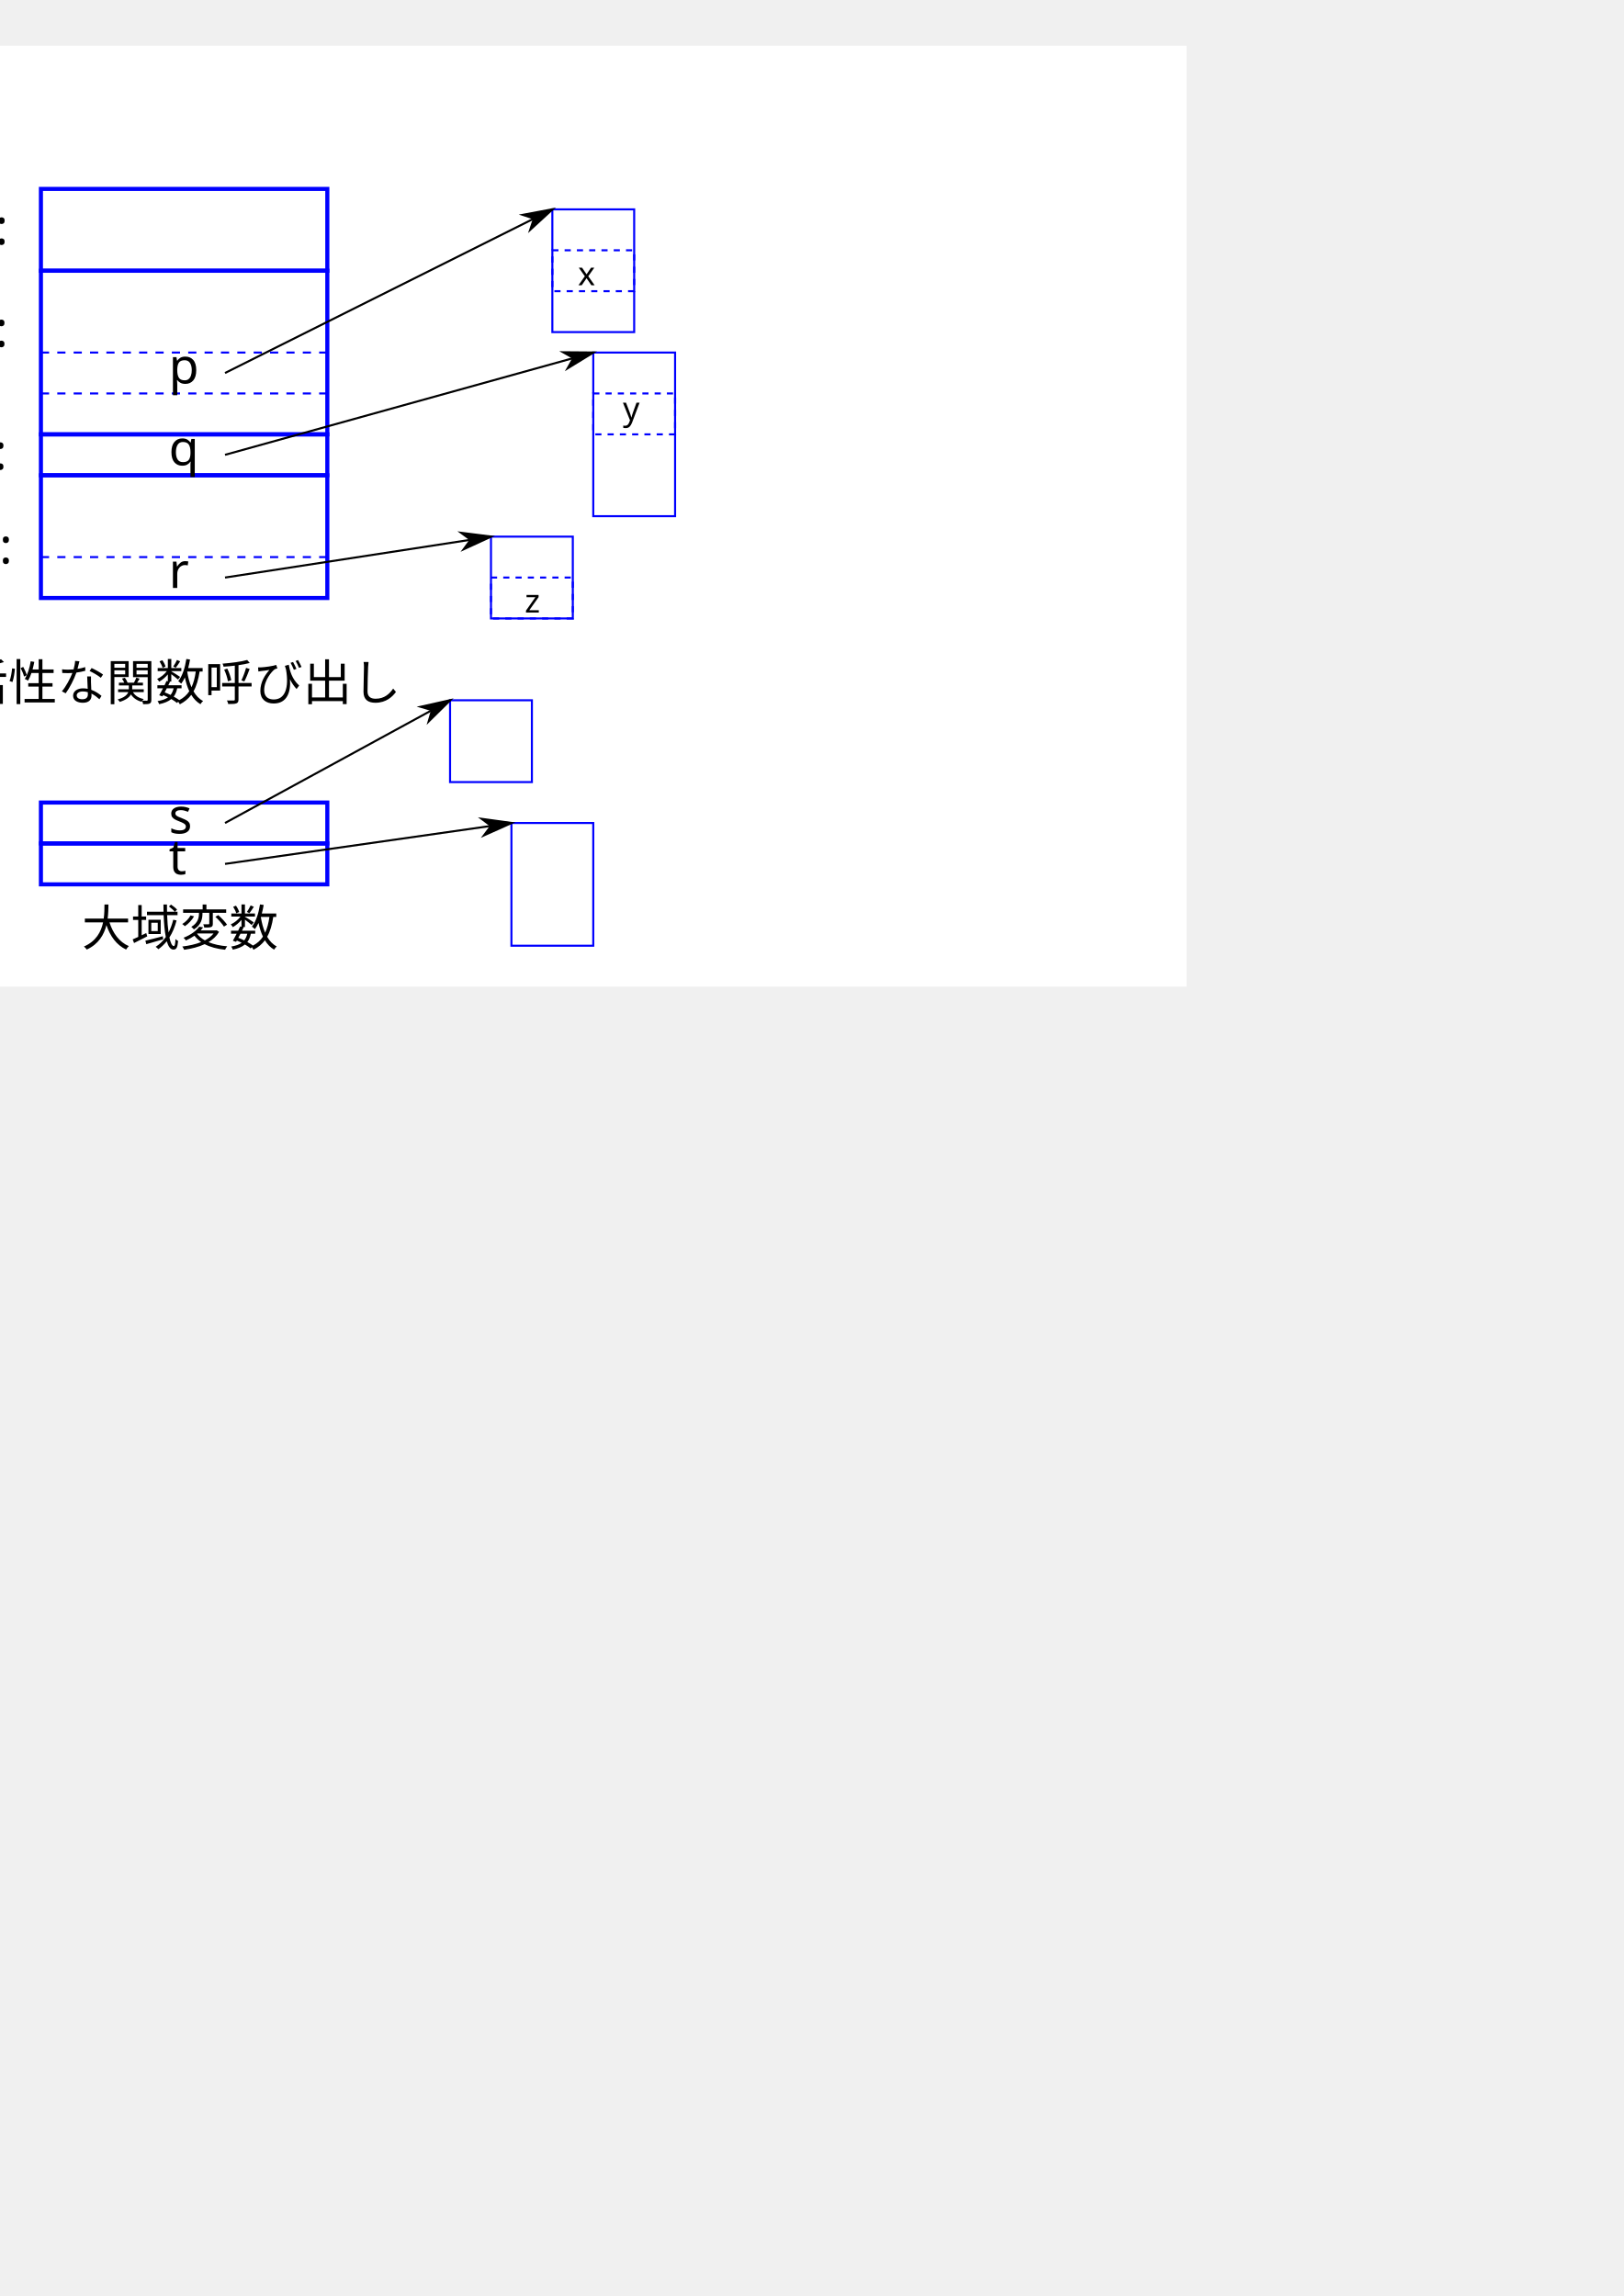
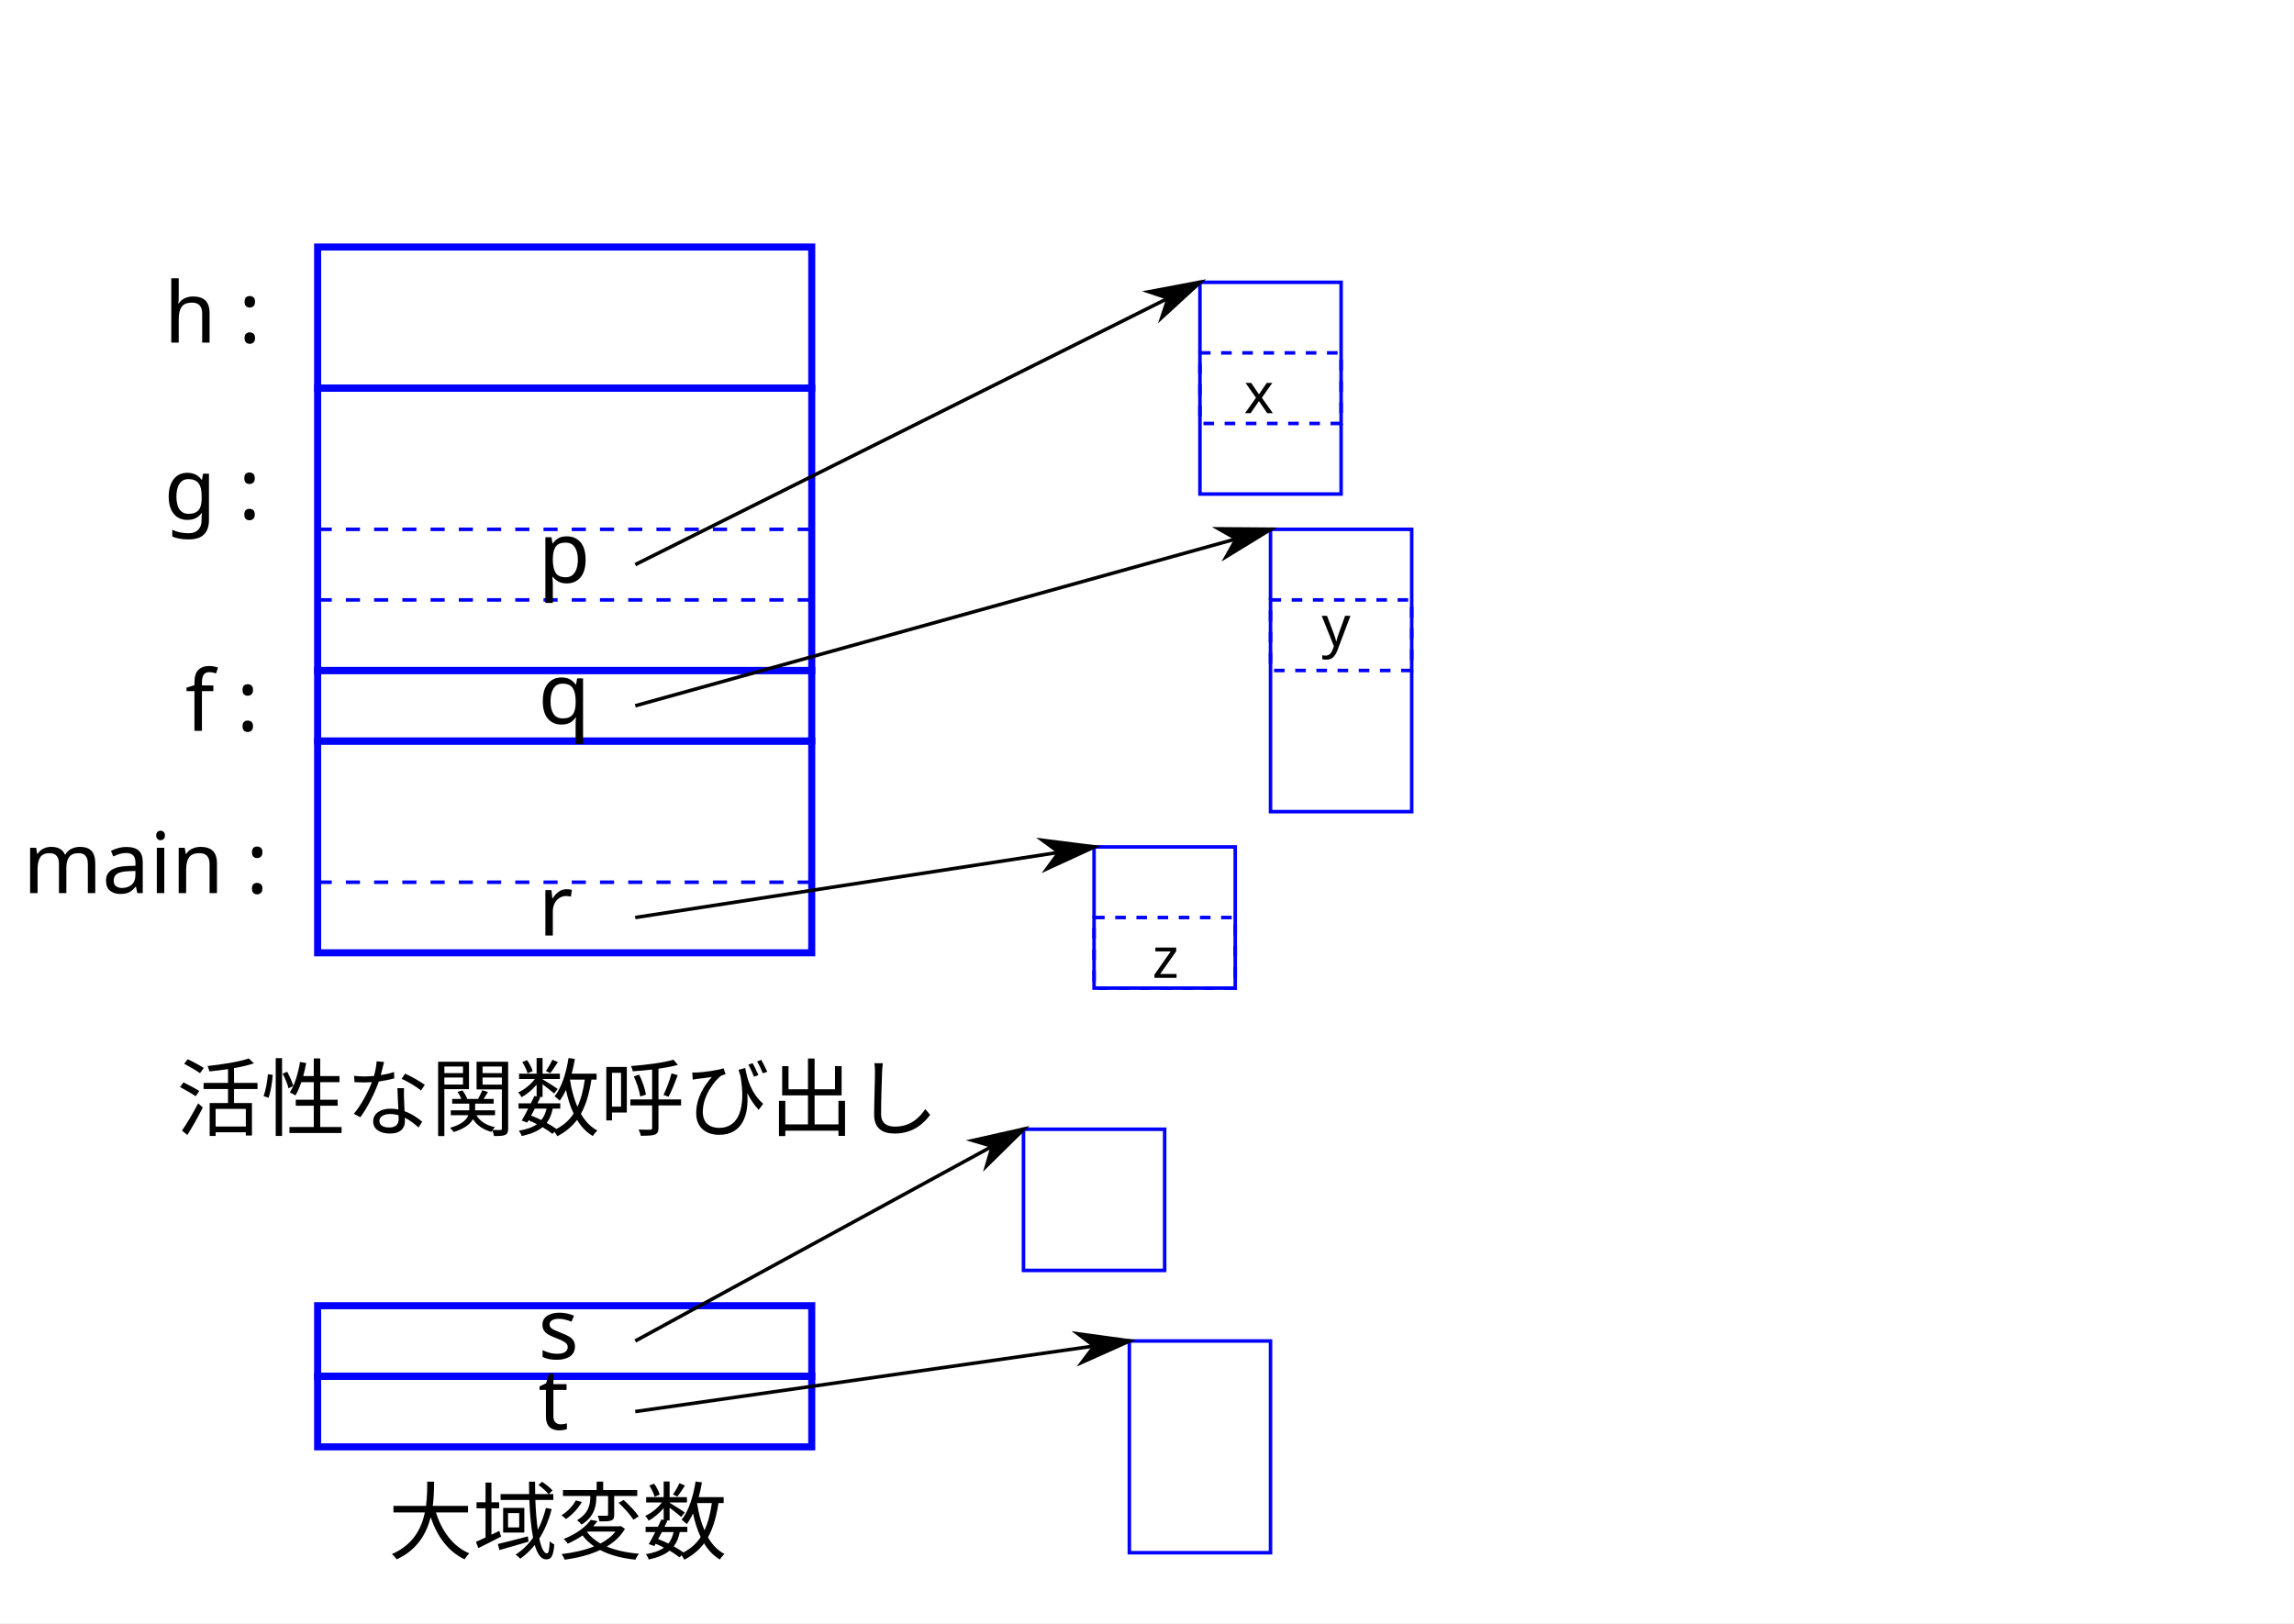
- <svg xmlns="http://www.w3.org/2000/svg" width="210mm" height="297mm" id="svg2" version="1.1">
+ <svg xmlns="http://www.w3.org/2000/svg" width="171.979mm" height="121.708mm" id="svg2" version="1.1">
  <defs id="defs4">
-     <marker orient="auto" refY="0.0" refX="0.0" id="Arrow1Lend" style="overflow:visible;">
-       <path id="path3769" d="M 0.0,0.0 L 5.0,-5.0 L -12.5,0.0 L 5.0,5.0 L 0.0,0.0 z " style="fill-rule:evenodd;stroke:#000000;stroke-width:1.0pt;" transform="scale(0.8) rotate(180) translate(12.5,0)" />
+     <marker orient="auto" refY="0" refX="0" id="Arrow1Lend" style="overflow:visible">
+       <path id="path3769" d="M 0,0 5,-5 -12.5,0 5,5 Z" style="fill-rule:evenodd;stroke:#000000;stroke-width:1pt" transform="matrix(-0.8,0,0,-0.8,-10,0)" />
    </marker>
  </defs>
-   <g id="layer1">
-     <rect style="fill:#ffffff;stroke:none;stroke-width:2;stroke-miterlimit:4;stroke-opacity:1;stroke-dasharray:none;stroke-dashoffset:0;fill-opacity:1" id="rect6529" width="650" height="460" x="-70" y="22.362" />
+   <g id="layer1" transform="translate(70,-22.36218)">
+     <rect style="fill:#ffffff;fill-opacity:1;stroke:none;stroke-width:2;stroke-miterlimit:4;stroke-dasharray:none;stroke-dashoffset:0;stroke-opacity:1" id="rect6529" width="650" height="460" x="-70" y="22.362" />
    <flowRoot xml:space="preserve" id="flowRoot3002" style="font-style:normal;font-weight:normal;line-height:0.01%;font-family:sans-serif;letter-spacing:0px;word-spacing:0px;fill:#000000;fill-opacity:1;stroke:none;stroke-width:1px;stroke-linecap:butt;stroke-linejoin:miter;stroke-opacity:1">
      <flowRegion id="flowRegion3004" style="font-family:sans-serif">
        <rect id="rect3006" width="145.462" height="49.497" x="121.218" y="43.22" />
      </flowRegion>
      <flowPara id="flowPara3008" style="font-size:40px;line-height:1.25;font-family:sans-serif"> </flowPara>
    </flowRoot>
    <flowRoot xml:space="preserve" id="flowRoot3010" style="font-style:normal;font-weight:normal;line-height:0.01%;font-family:sans-serif;letter-spacing:0px;word-spacing:0px;fill:#000000;fill-opacity:1;stroke:none;stroke-width:1px;stroke-linecap:butt;stroke-linejoin:miter;stroke-opacity:1">
      <flowRegion id="flowRegion3012" style="font-family:sans-serif">
        <rect id="rect3014" width="129.3" height="68.69" x="30.305" y="34.128" />
      </flowRegion>
      <flowPara id="flowPara3016" style="font-size:40px;line-height:1.25;font-family:sans-serif"> </flowPara>
    </flowRoot>
    <text xml:space="preserve" style="font-style:normal;font-weight:normal;line-height:0%;font-family:sans-serif;letter-spacing:0px;word-spacing:0px;fill:#000000;fill-opacity:1;stroke:none" x="-63.513" y="275.453" id="text3048">
      <tspan id="tspan3050" x="-63.513" y="275.453" style="font-size:24px;line-height:1.25;font-family:sans-serif">main :</tspan>
    </text>
    <text id="text3052" y="229.453" x="-17.513" style="font-style:normal;font-weight:normal;line-height:0%;font-family:sans-serif;letter-spacing:0px;word-spacing:0px;fill:#000000;fill-opacity:1;stroke:none" xml:space="preserve">
      <tspan style="font-size:24px;line-height:1.25;font-family:sans-serif" y="229.453" x="-17.513" id="tspan3054">f :</tspan>
    </text>
    <text xml:space="preserve" style="font-style:normal;font-weight:normal;line-height:0%;font-family:sans-serif;letter-spacing:0px;word-spacing:0px;fill:#000000;fill-opacity:1;stroke:none" x="-23.513" y="169.453" id="text3056">
      <tspan id="tspan3058" x="-23.513" y="169.453" style="font-size:24px;line-height:1.25;font-family:sans-serif">g :</tspan>
    </text>
    <text id="text3060" y="119.453" x="-23.513" style="font-style:normal;font-weight:normal;line-height:0%;font-family:sans-serif;letter-spacing:0px;word-spacing:0px;fill:#000000;fill-opacity:1;stroke:none" xml:space="preserve">
      <tspan style="font-size:24px;line-height:1.25;font-family:sans-serif" y="119.453" x="-23.513" id="tspan3062">h :</tspan>
    </text>
-     <rect style="fill:#ffffff;fill-opacity:1;stroke:#0000ff;stroke-width:1;stroke-miterlimit:4;stroke-opacity:1;stroke-dasharray:none;stroke-dashoffset:0" id="rect3080" width="40" height="80" x="290" y="172.362" />
+     <rect style="fill:#ffffff;fill-opacity:1;stroke:#0000ff;stroke-width:1;stroke-miterlimit:4;stroke-dasharray:none;stroke-dashoffset:0;stroke-opacity:1" id="rect3080" width="40" height="80" x="290" y="172.362" />
    <text id="text3084" y="139.453" x="282.487" style="font-style:normal;font-weight:normal;line-height:0%;font-family:sans-serif;letter-spacing:0px;word-spacing:0px;fill:#000000;fill-opacity:1;stroke:none" xml:space="preserve">
      <tspan style="font-size:16px;line-height:1.25;font-family:sans-serif" y="139.453" x="282.487" id="tspan3086">x</tspan>
    </text>
-     <rect style="fill:#ffffff;fill-opacity:1;stroke:#0000ff;stroke-width:1;stroke-miterlimit:4;stroke-opacity:1;stroke-dasharray:4,4;stroke-dashoffset:0" id="rect3098" width="140" height="20" x="20" y="172.362" />
+     <rect style="fill:#ffffff;fill-opacity:1;stroke:#0000ff;stroke-width:1;stroke-miterlimit:4;stroke-dasharray:4, 4;stroke-dashoffset:0;stroke-opacity:1" id="rect3098" width="140" height="20" x="20" y="172.362" />
    <text xml:space="preserve" style="font-style:normal;font-weight:normal;line-height:0%;font-family:sans-serif;letter-spacing:0px;word-spacing:0px;fill:#000000;fill-opacity:1;stroke:none" x="82.487" y="187.453" id="text3072">
      <tspan id="tspan3074" x="82.487" y="187.453" style="font-size:24px;line-height:1.25;font-family:sans-serif">p</tspan>
    </text>
-     <rect y="272.362" x="20" height="20" width="140" id="rect3874" style="fill:#ffffff;fill-opacity:1;stroke:#0000ff;stroke-width:1;stroke-miterlimit:4;stroke-opacity:1;stroke-dasharray:4, 4;stroke-dashoffset:0" />
+     <rect y="272.362" x="20" height="20" width="140" id="rect3874" style="fill:#ffffff;fill-opacity:1;stroke:#0000ff;stroke-width:1;stroke-miterlimit:4;stroke-dasharray:4, 4;stroke-dashoffset:0;stroke-opacity:1" />
    <text xml:space="preserve" style="font-style:normal;font-weight:normal;line-height:0%;font-family:sans-serif;letter-spacing:0px;word-spacing:0px;fill:#000000;fill-opacity:1;stroke:none" x="82.487" y="287.453" id="text3064">
      <tspan id="tspan3066" x="82.487" y="287.453" style="font-size:24px;line-height:1.25;font-family:sans-serif">r</tspan>
    </text>
-     <rect style="fill:none;fill-opacity:1;stroke:#0000ff;stroke-width:2;stroke-miterlimit:4;stroke-opacity:1;stroke-dasharray:none;stroke-dashoffset:0" id="rect3046" width="140" height="60" x="20" y="232.362" />
-     <rect style="fill:none;fill-opacity:1;stroke:#0000ff;stroke-width:2;stroke-miterlimit:4;stroke-opacity:1;stroke-dasharray:none;stroke-dashoffset:0" id="rect3042" width="140" height="80" x="20" y="132.362" />
-     <rect style="fill:none;fill-opacity:1;stroke:#0000ff;stroke-width:2;stroke-miterlimit:4;stroke-opacity:1;stroke-dasharray:none;stroke-dashoffset:0" id="rect3044" width="140" height="20" x="20" y="212.362" />
+     <rect style="fill:none;fill-opacity:1;stroke:#0000ff;stroke-width:2;stroke-miterlimit:4;stroke-dasharray:none;stroke-dashoffset:0;stroke-opacity:1" id="rect3046" width="140" height="60" x="20" y="232.362" />
+     <rect style="fill:none;fill-opacity:1;stroke:#0000ff;stroke-width:2;stroke-miterlimit:4;stroke-dasharray:none;stroke-dashoffset:0;stroke-opacity:1" id="rect3042" width="140" height="80" x="20" y="132.362" />
+     <rect style="fill:none;fill-opacity:1;stroke:#0000ff;stroke-width:2;stroke-miterlimit:4;stroke-dasharray:none;stroke-dashoffset:0;stroke-opacity:1" id="rect3044" width="140" height="20" x="20" y="212.362" />
    <text id="text3068" y="227.453" x="82.487" style="font-style:normal;font-weight:normal;line-height:0%;font-family:sans-serif;letter-spacing:0px;word-spacing:0px;fill:#000000;fill-opacity:1;stroke:none" xml:space="preserve">
      <tspan style="font-size:24px;line-height:1.25;font-family:sans-serif" y="227.453" x="82.487" id="tspan3070">q</tspan>
    </text>
-     <rect style="fill:none;fill-opacity:1;stroke:#0000ff;stroke-width:2;stroke-miterlimit:4;stroke-opacity:1;stroke-dasharray:none;stroke-dashoffset:0" id="rect3040" width="140" height="40" x="20" y="92.362" />
-     <rect style="fill:none;stroke:#0000ff;stroke-width:1;stroke-miterlimit:4;stroke-opacity:1;stroke-dasharray:3, 3;stroke-dashoffset:0" id="rect3876" width="40" height="20" x="270" y="122.362" />
-     <rect style="fill:none;fill-opacity:1;stroke:#0000ff;stroke-width:1;stroke-miterlimit:4;stroke-opacity:1;stroke-dasharray:none;stroke-dashoffset:0" id="rect3076" width="40" height="60" x="270" y="102.362" />
-     <rect y="192.362" x="290" height="20" width="40" id="rect3878" style="fill:none;stroke:#0000ff;stroke-width:1;stroke-miterlimit:4;stroke-opacity:1;stroke-dasharray:3, 3;stroke-dashoffset:0" />
+     <rect style="fill:none;fill-opacity:1;stroke:#0000ff;stroke-width:2;stroke-miterlimit:4;stroke-dasharray:none;stroke-dashoffset:0;stroke-opacity:1" id="rect3040" width="140" height="40" x="20" y="92.362" />
+     <rect style="fill:none;stroke:#0000ff;stroke-width:1;stroke-miterlimit:4;stroke-dasharray:3, 3;stroke-dashoffset:0;stroke-opacity:1" id="rect3876" width="40" height="20" x="270" y="122.362" />
+     <rect style="fill:none;fill-opacity:1;stroke:#0000ff;stroke-width:1;stroke-miterlimit:4;stroke-dasharray:none;stroke-dashoffset:0;stroke-opacity:1" id="rect3076" width="40" height="60" x="270" y="102.362" />
+     <rect y="192.362" x="290" height="20" width="40" id="rect3878" style="fill:none;stroke:#0000ff;stroke-width:1;stroke-miterlimit:4;stroke-dasharray:3, 3;stroke-dashoffset:0;stroke-opacity:1" />
    <text xml:space="preserve" style="font-style:normal;font-weight:normal;line-height:0%;font-family:sans-serif;letter-spacing:0px;word-spacing:0px;fill:#000000;fill-opacity:1;stroke:none" x="304.487" y="205.453" id="text3088">
      <tspan id="tspan3090" x="304.487" y="205.453" style="font-size:16px;line-height:1.25;font-family:sans-serif">y</tspan>
    </text>
-     <rect style="fill:#ffffff;fill-opacity:1;stroke:#0000ff;stroke-width:1;stroke-miterlimit:4;stroke-opacity:1;stroke-dasharray:none;stroke-dashoffset:0" id="rect3082" width="40" height="40" x="240" y="262.362" />
-     <rect style="fill:none;stroke:#0000ff;stroke-width:1;stroke-miterlimit:4;stroke-opacity:1;stroke-dasharray:3, 3;stroke-dashoffset:0" id="rect3880" width="40" height="20" x="240" y="282.362" />
+     <rect style="fill:#ffffff;fill-opacity:1;stroke:#0000ff;stroke-width:1;stroke-miterlimit:4;stroke-dasharray:none;stroke-dashoffset:0;stroke-opacity:1" id="rect3082" width="40" height="40" x="240" y="262.362" />
+     <rect style="fill:none;stroke:#0000ff;stroke-width:1;stroke-miterlimit:4;stroke-dasharray:3, 3;stroke-dashoffset:0;stroke-opacity:1" id="rect3880" width="40" height="20" x="240" y="282.362" />
    <text id="text3092" y="299.453" x="256.487" style="font-style:normal;font-weight:normal;line-height:0%;font-family:sans-serif;letter-spacing:0px;word-spacing:0px;fill:#000000;fill-opacity:1;stroke:none" xml:space="preserve">
      <tspan style="font-size:16px;line-height:1.25;font-family:sans-serif" y="299.453" x="256.487" id="tspan3094">z</tspan>
    </text>
    <path style="fill:none;stroke:#000000;stroke-width:1px;stroke-linecap:butt;stroke-linejoin:miter;stroke-opacity:1;marker-end:url(#Arrow1Lend)" d="m 110,222.362 180,-50" id="path4066" />
    <path style="fill:none;stroke:#000000;stroke-width:1px;stroke-linecap:butt;stroke-linejoin:miter;stroke-opacity:1;marker-end:url(#Arrow1Lend)" d="m 110,182.362 160,-80" id="path4250" />
    <path style="fill:none;stroke:#000000;stroke-width:1px;stroke-linecap:butt;stroke-linejoin:miter;stroke-opacity:1;marker-end:url(#Arrow1Lend)" d="m 110,282.362 130,-20" id="path4434" />
    <text xml:space="preserve" style="font-style:normal;font-weight:normal;line-height:0%;font-family:sans-serif;letter-spacing:0px;word-spacing:0px;fill:#000000;fill-opacity:1;stroke:none" x="-20" y="342.362" id="text5920">
      <tspan id="tspan5922" x="-20" y="342.362" style="font-size:24px;line-height:1.25;font-family:sans-serif">活性な関数呼び出し</tspan>
    </text>
    <text id="text5924" y="462.362" x="40" style="font-style:normal;font-weight:normal;line-height:0%;font-family:sans-serif;letter-spacing:0px;word-spacing:0px;fill:#000000;fill-opacity:1;stroke:none" xml:space="preserve">
      <tspan style="font-size:24px;line-height:1.25;font-family:sans-serif" y="462.362" x="40" id="tspan5926">大域変数</tspan>
    </text>
-     <rect style="fill:none;stroke:#0000ff;stroke-width:2;stroke-miterlimit:4;stroke-opacity:1;stroke-dasharray:none;stroke-dashoffset:0" id="rect5928" width="140" height="20" x="20" y="412.362" />
-     <rect y="392.362" x="20" height="20" width="140" id="rect5930" style="fill:none;stroke:#0000ff;stroke-width:2;stroke-miterlimit:4;stroke-opacity:1;stroke-dasharray:none;stroke-dashoffset:0" />
+     <rect style="fill:none;stroke:#0000ff;stroke-width:2;stroke-miterlimit:4;stroke-dasharray:none;stroke-dashoffset:0;stroke-opacity:1" id="rect5928" width="140" height="20" x="20" y="412.362" />
+     <rect y="392.362" x="20" height="20" width="140" id="rect5930" style="fill:none;stroke:#0000ff;stroke-width:2;stroke-miterlimit:4;stroke-dasharray:none;stroke-dashoffset:0;stroke-opacity:1" />
    <text id="text5932" y="407.453" x="82.487" style="font-style:normal;font-weight:normal;line-height:0%;font-family:sans-serif;letter-spacing:0px;word-spacing:0px;fill:#000000;fill-opacity:1;stroke:none" xml:space="preserve">
      <tspan style="font-size:24px;line-height:1.25;font-family:sans-serif" y="407.453" x="82.487" id="tspan5934">s</tspan>
    </text>
    <text xml:space="preserve" style="font-style:normal;font-weight:normal;line-height:0%;font-family:sans-serif;letter-spacing:0px;word-spacing:0px;fill:#000000;fill-opacity:1;stroke:none" x="82.487" y="427.453" id="text5936">
      <tspan id="tspan5938" x="82.487" y="427.453" style="font-size:24px;line-height:1.25;font-family:sans-serif">t</tspan>
    </text>
-     <rect y="342.362" x="220" height="40" width="40" id="rect5940" style="fill:#ffffff;fill-opacity:1;stroke:#0000ff;stroke-width:1;stroke-miterlimit:4;stroke-opacity:1;stroke-dasharray:none;stroke-dashoffset:0" />
-     <rect style="fill:none;stroke:#0000ff;stroke-width:1;stroke-miterlimit:4;stroke-opacity:1;stroke-dasharray:none;stroke-dashoffset:0" id="rect5948" width="40" height="60" x="250" y="402.362" />
+     <rect y="342.362" x="220" height="40" width="40" id="rect5940" style="fill:#ffffff;fill-opacity:1;stroke:#0000ff;stroke-width:1;stroke-miterlimit:4;stroke-dasharray:none;stroke-dashoffset:0;stroke-opacity:1" />
+     <rect style="fill:none;stroke:#0000ff;stroke-width:1;stroke-miterlimit:4;stroke-dasharray:none;stroke-dashoffset:0;stroke-opacity:1" id="rect5948" width="40" height="60" x="250" y="402.362" />
    <path style="fill:none;stroke:#000000;stroke-width:1px;stroke-linecap:butt;stroke-linejoin:miter;stroke-opacity:1;marker-end:url(#Arrow1Lend)" d="m 110,402.362 110,-60" id="path5950" />
    <path style="fill:none;stroke:#000000;stroke-width:1px;stroke-linecap:butt;stroke-linejoin:miter;stroke-opacity:1;marker-end:url(#Arrow1Lend)" d="m 110,422.362 140,-20" id="path6134" />
  </g>
</svg>
